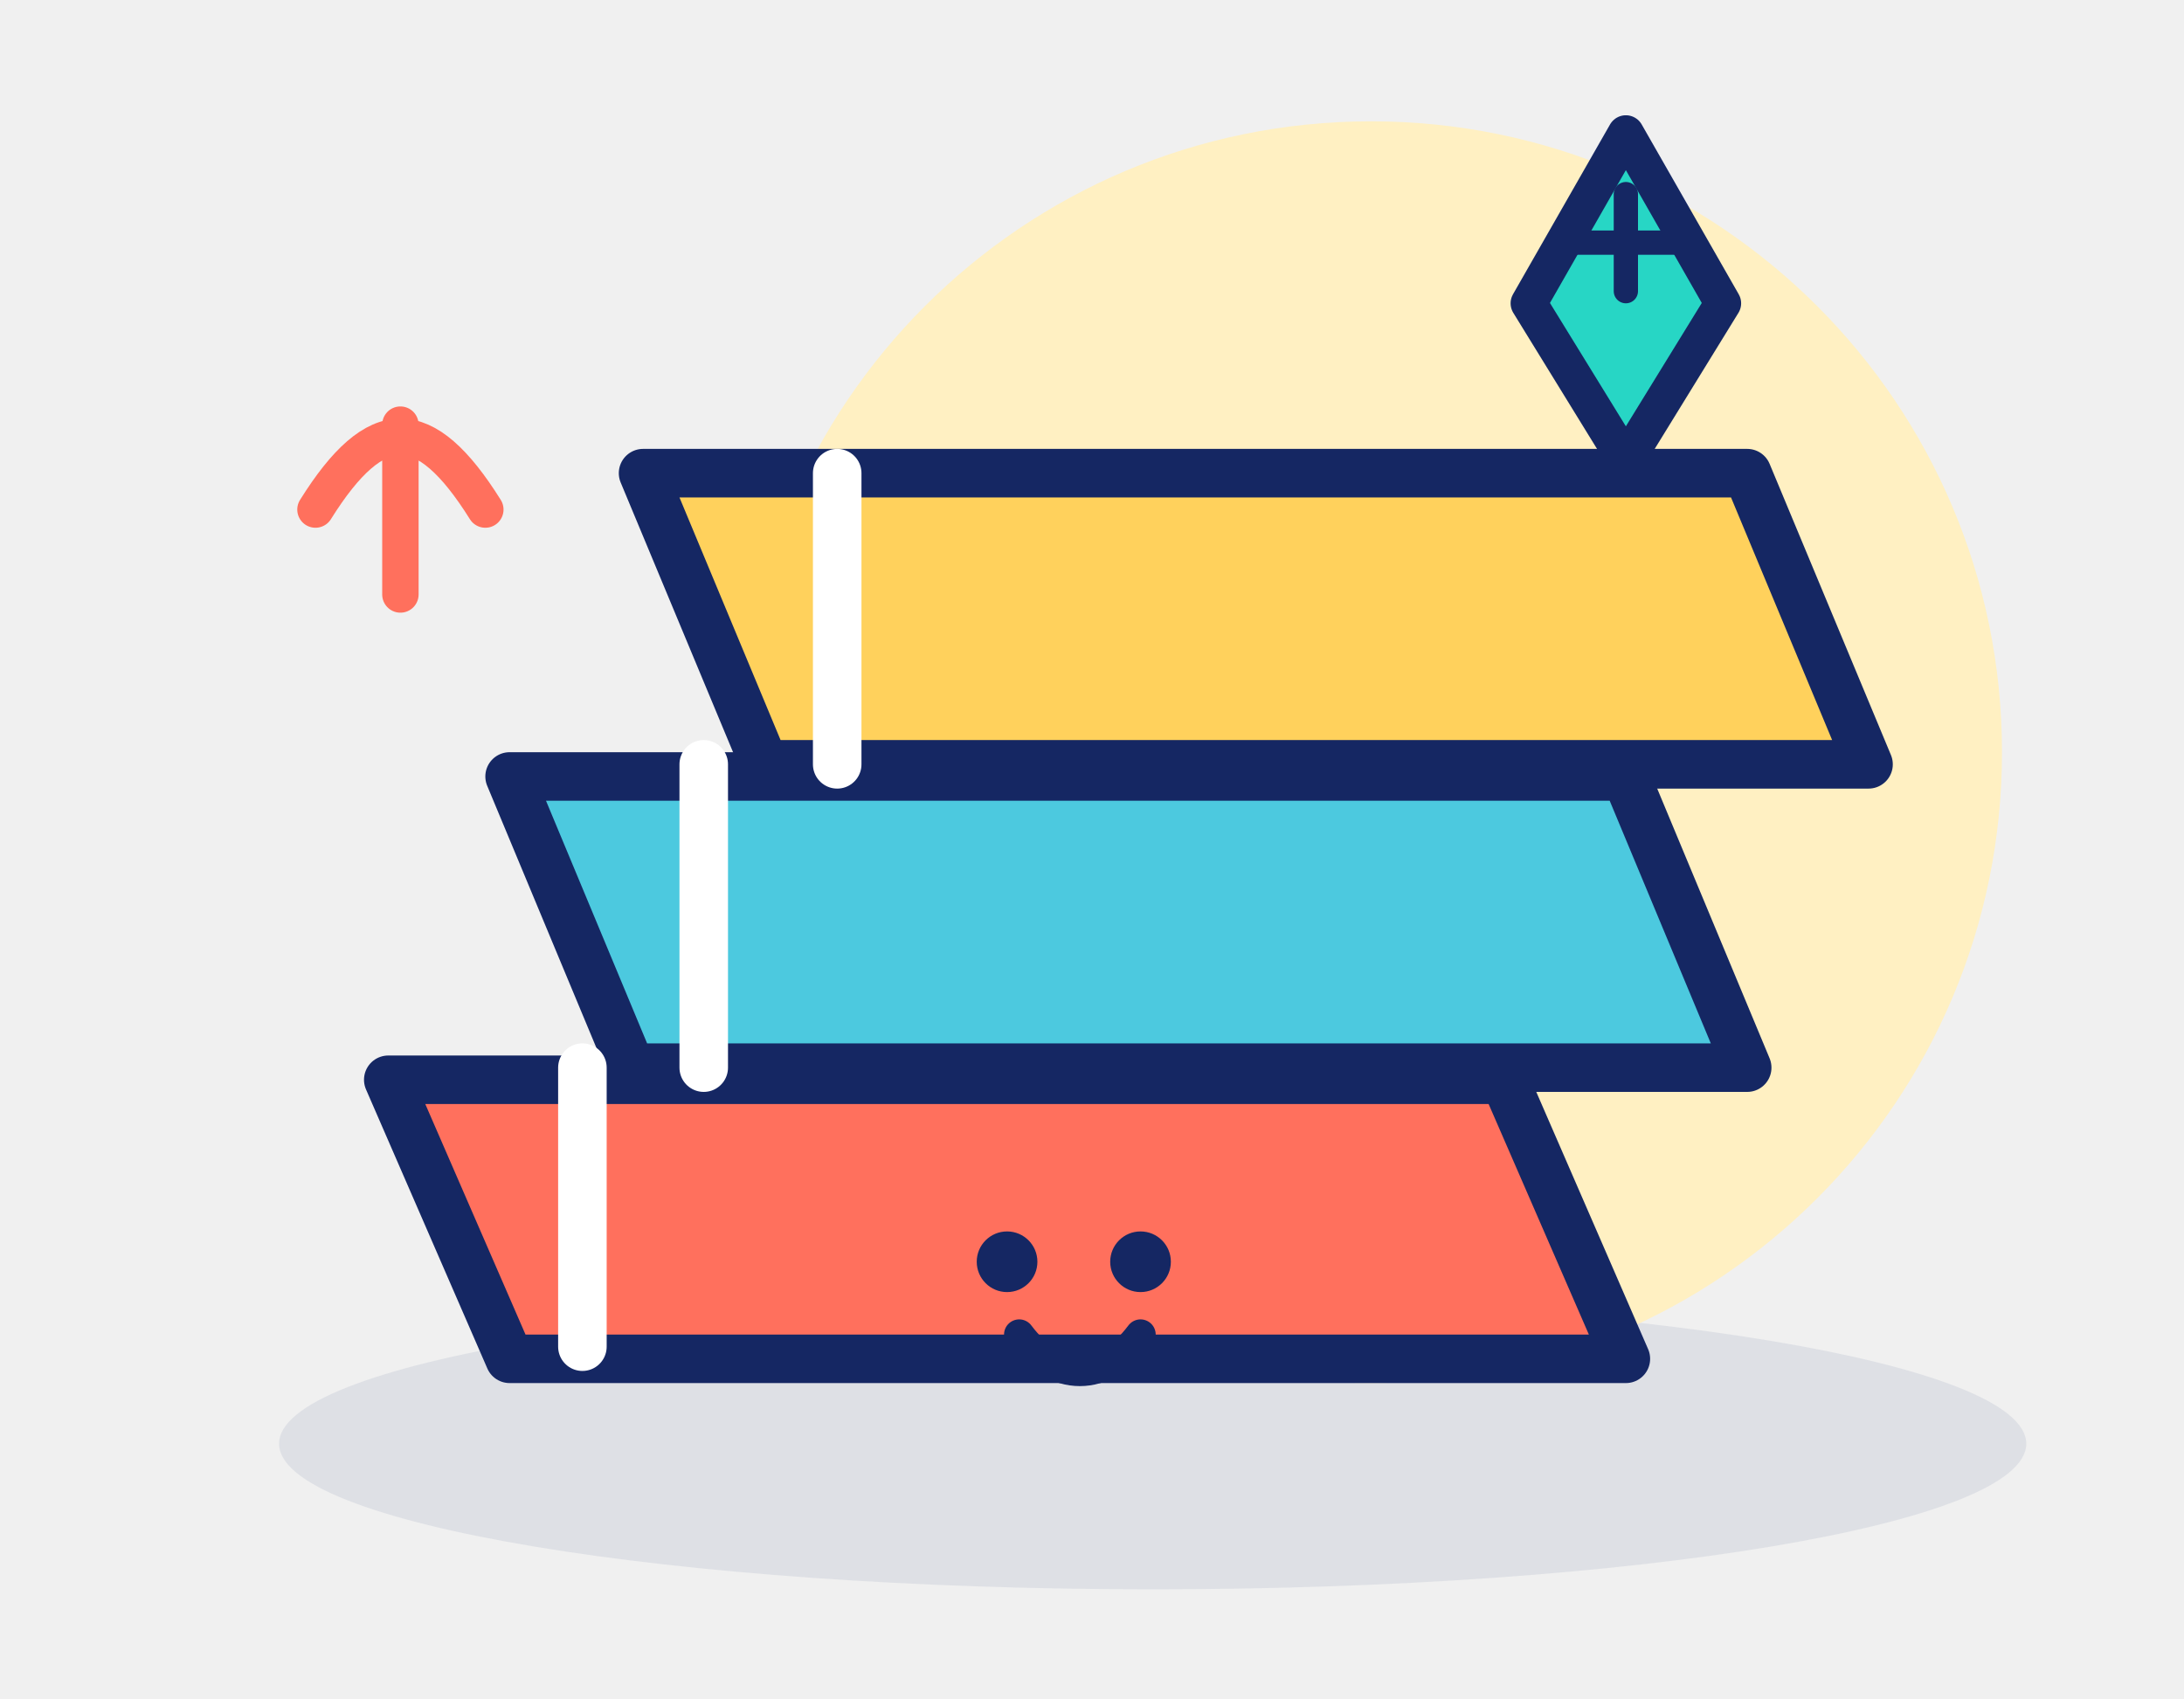
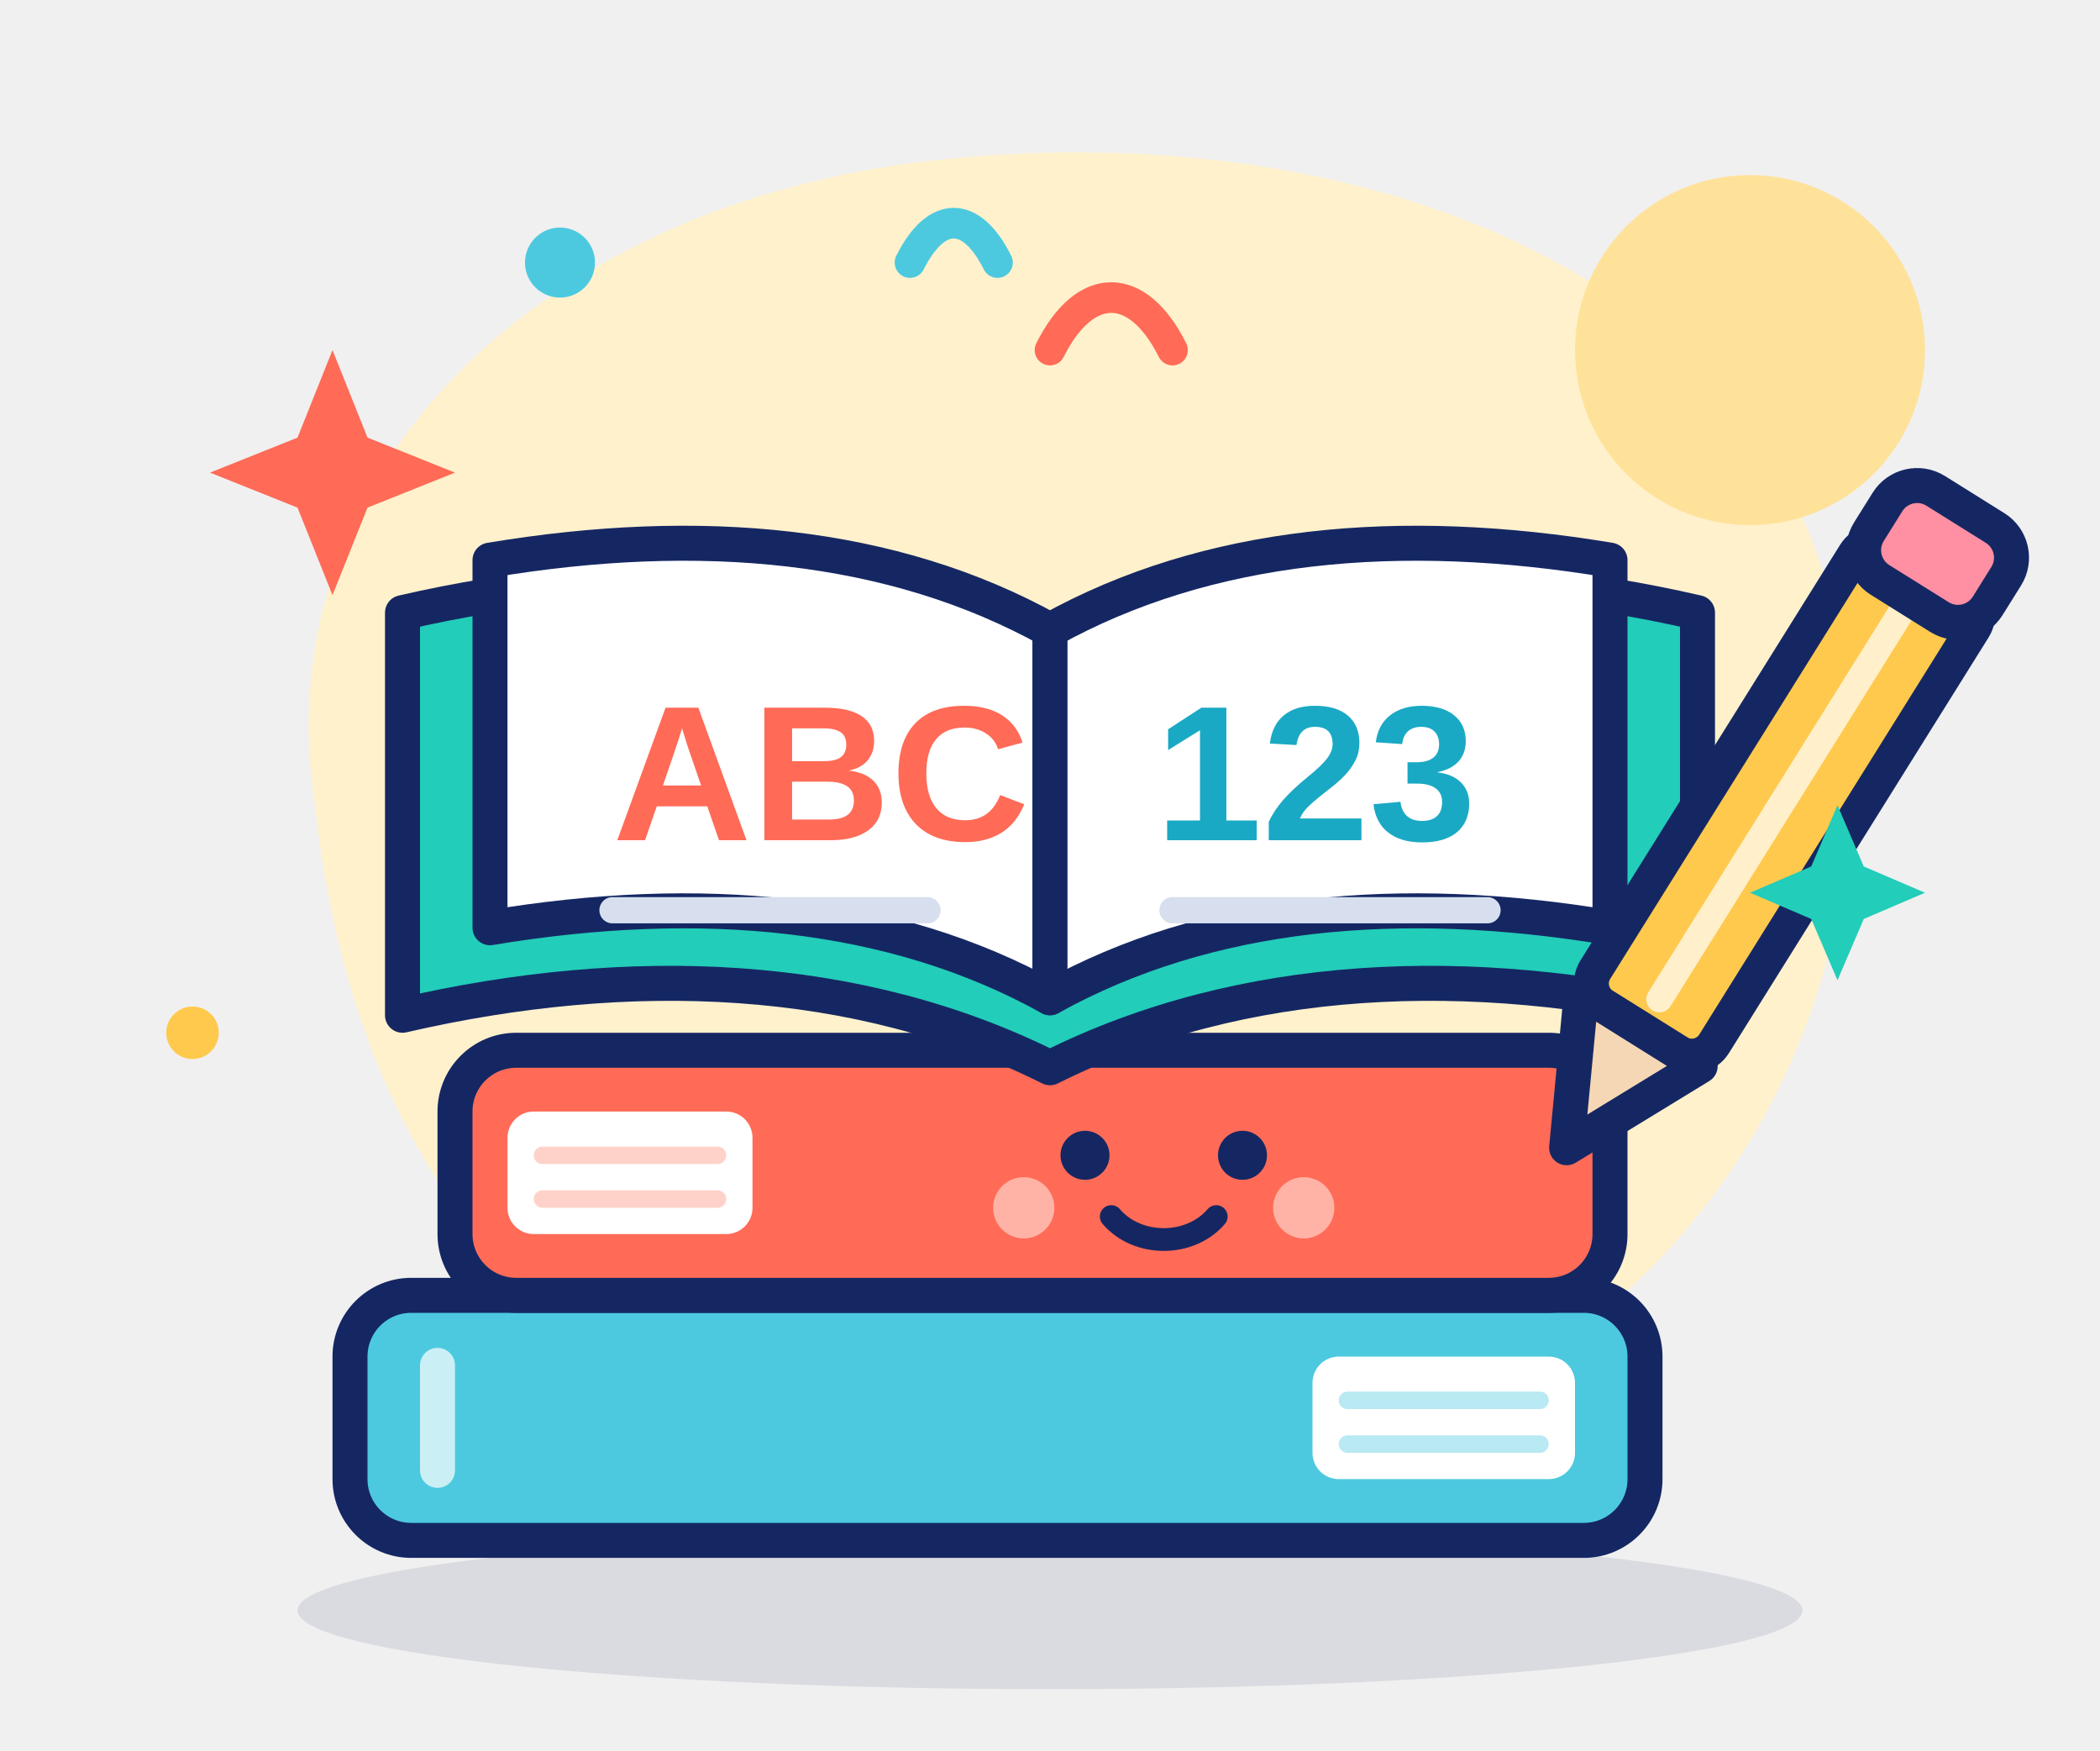
- <svg xmlns="http://www.w3.org/2000/svg" viewBox="0 0 180 140" fill="none">
-   <ellipse cx="95" cy="119" rx="72" ry="12" fill="#12266C" fill-opacity=".08" />
-   <circle cx="113" cy="62" r="52" fill="#FFF0C2" />
-   <path d="M32 89h92l10 23H42L32 89Z" fill="#FF705D" stroke="#152763" stroke-width="4" stroke-linejoin="round" />
-   <path d="M42 64h92l10 24H52L42 64Z" fill="#4CC9DF" stroke="#152763" stroke-width="4" stroke-linejoin="round" />
-   <path d="M53 39h91l10 24H63L53 39Z" fill="#FFD15C" stroke="#152763" stroke-width="4" stroke-linejoin="round" />
-   <path d="M69 39v24m-11 0v25m-10 0v23" stroke="#fff" stroke-width="4" stroke-linecap="round" />
-   <path d="m126 25 8-14 8 14-8 13-8-13Z" fill="#27D6C5" stroke="#152763" stroke-width="3" stroke-linejoin="round" />
-   <path d="M134 16v8m-4-4h8" stroke="#152763" stroke-width="2" stroke-linecap="round" />
-   <path d="M26 42c5-8 9-8 14 0m-7-7v14" stroke="#FF705D" stroke-width="3" stroke-linecap="round" />
-   <circle cx="83" cy="104" r="2.5" fill="#152763" />
-   <circle cx="94" cy="104" r="2.5" fill="#152763" />
-   <path d="M84 110c3 4 7 4 10 0" stroke="#152763" stroke-width="2.5" stroke-linecap="round" />
+ <svg xmlns="http://www.w3.org/2000/svg" viewBox="0 0 240 200" fill="none" stroke-linecap="round" stroke-linejoin="round">
+   <path d="M36 92c-6-38 26-70 74-74 44-4 92 12 100 54 8 40-14 82-58 94-46 12-108 0-116-74Z" fill="#FFF1CC" />
+   <circle cx="200" cy="40" r="20" fill="#FFE29A" />
+   <ellipse cx="120" cy="184" rx="86" ry="9" fill="#152763" fill-opacity=".1" />
+   <rect x="40" y="148" width="148" height="28" rx="7" fill="#4CC9DF" stroke="#152763" stroke-width="4" />
+   <rect x="150" y="155" width="30" height="14" rx="3" fill="#fff" />
+   <path d="M154 160h22M154 165h22" stroke="#B9E9F2" stroke-width="2" />
+   <path d="M50 156v12" stroke="#fff" stroke-width="4" stroke-opacity=".7" />
+   <rect x="52" y="120" width="132" height="28" rx="7" fill="#FF6B57" stroke="#152763" stroke-width="4" />
+   <rect x="58" y="127" width="28" height="14" rx="3" fill="#fff" />
+   <path d="M62 132h20M62 137h20" stroke="#FFD2C9" stroke-width="2" />
+   <circle cx="124" cy="132" r="2.8" fill="#152763" />
+   <circle cx="142" cy="132" r="2.8" fill="#152763" />
+   <path d="M127 139c3 3.5 9 3.5 12 0" stroke="#152763" stroke-width="2.6" />
+   <circle cx="117" cy="138" r="3.5" fill="#FFB3A6" />
+   <circle cx="149" cy="138" r="3.5" fill="#FFB3A6" />
+   <path d="M120 122c-22-11-48-12-74-6V70c26-6 52-5 74 6 22-11 48-12 74-6v46c-26-6-52-5-74 6Z" fill="#22CDB9" stroke="#152763" stroke-width="4" />
+   <path d="M120 114c-18-10-40-12-64-8V64c24-4 46-2 64 8v42Z" fill="#fff" stroke="#152763" stroke-width="4" />
+   <path d="M120 114c18-10 40-12 64-8V64c-24-4-46-2-64 8v42Z" fill="#fff" stroke="#152763" stroke-width="4" />
+   <text x="70" y="96" font-family="Arial Black, Arial, sans-serif" font-weight="900" font-size="22" fill="#FF6B57">ABC</text>
+   <text x="132" y="96" font-family="Arial Black, Arial, sans-serif" font-weight="900" font-size="22" fill="#1AA9C4">123</text>
+   <path d="M70 104h36M134 104h36" stroke="#D7DEEE" stroke-width="3" />
+   <g transform="rotate(32 196 104)">
+     <rect x="188" y="58" width="16" height="62" rx="3" fill="#FFC94D" stroke="#152763" stroke-width="4" />
+     <path d="M196 62v54" stroke="#fff" stroke-width="3" stroke-opacity=".7" />
+     <rect x="188" y="50" width="16" height="12" rx="4" fill="#FF8FA3" stroke="#152763" stroke-width="4" />
+     <path d="M188 120l8 16 8-16Z" fill="#F6D7B5" stroke="#152763" stroke-width="4" />
+     <path d="M194 132l2 4 2-4Z" fill="#152763" />
+   </g>
+   <path d="M38 40l4 10 10 4-10 4-4 10-4-10-10-4 10-4Z" fill="#FF6B57" />
+   <path d="M210 92l3 7 7 3-7 3-3 7-3-7-7-3 7-3Z" fill="#22CDB9" />
+   <circle cx="64" cy="30" r="4" fill="#4CC9DF" />
+   <circle cx="22" cy="118" r="3" fill="#FFC94D" />
+   <path d="M120 40c4-8 10-8 14 0" stroke="#FF6B57" stroke-width="3.5" />
+   <path d="M104 30c3-6 7-6 10 0" stroke="#4CC9DF" stroke-width="3.5" />
</svg>
